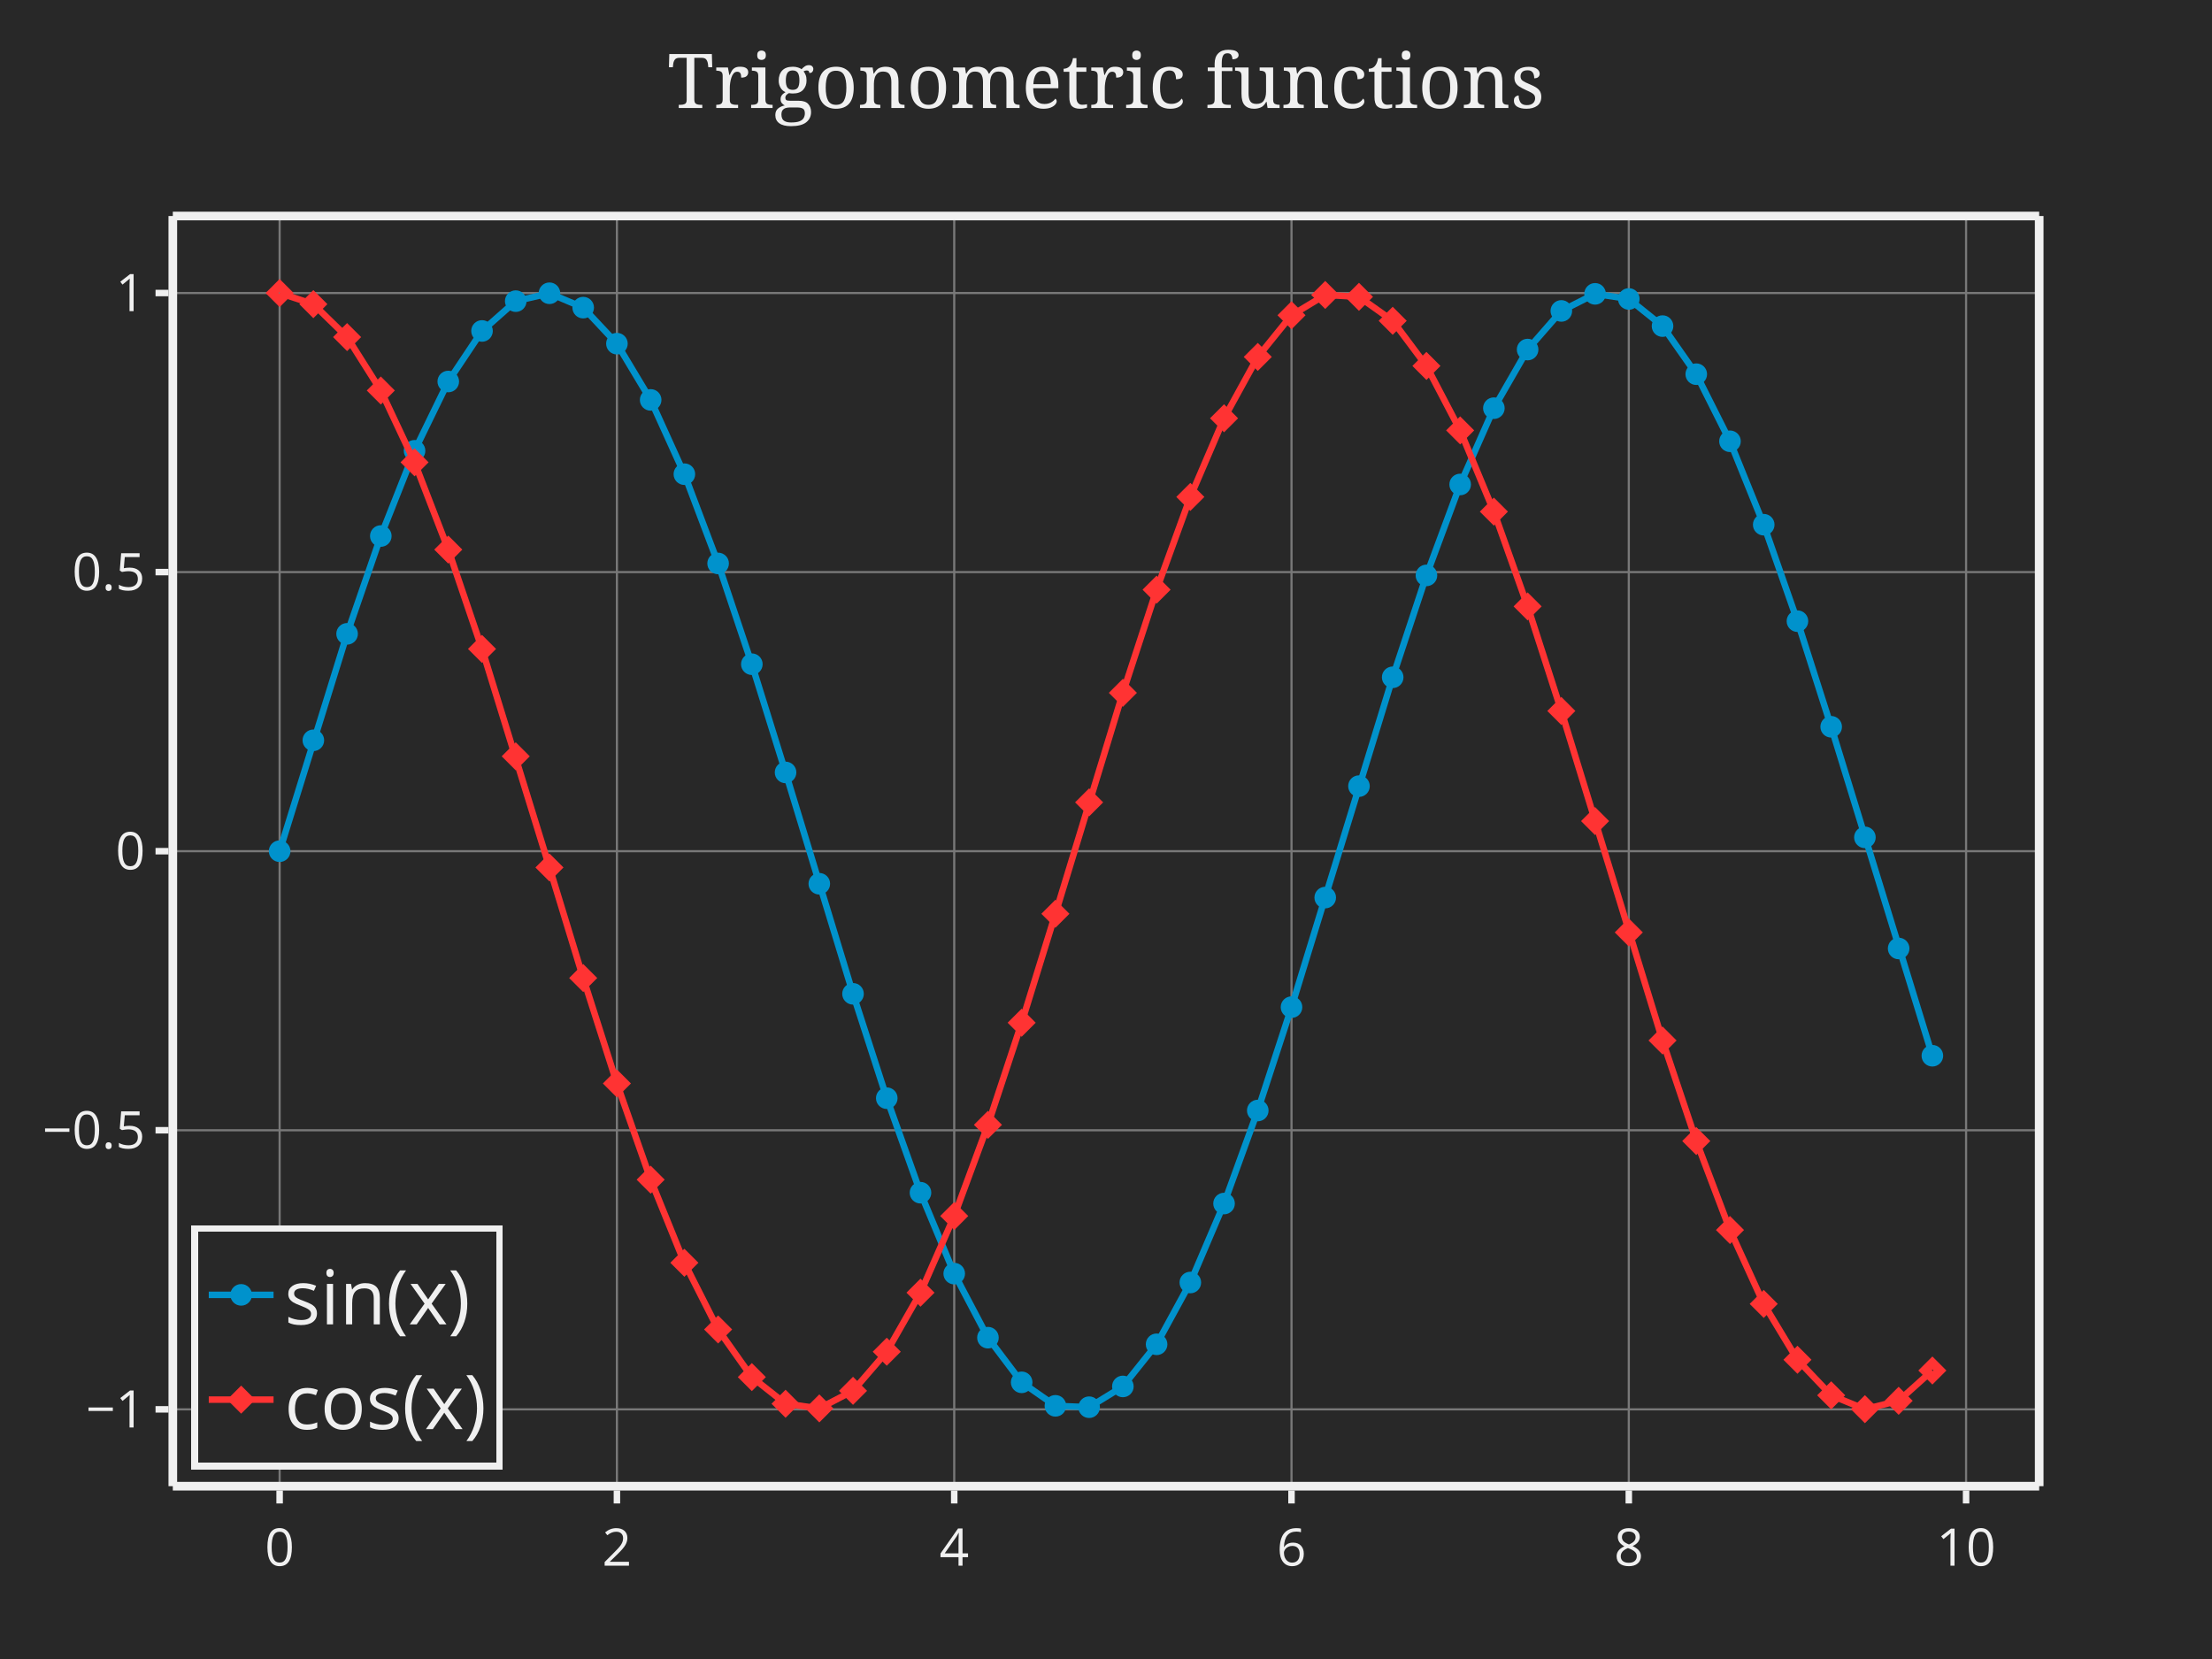
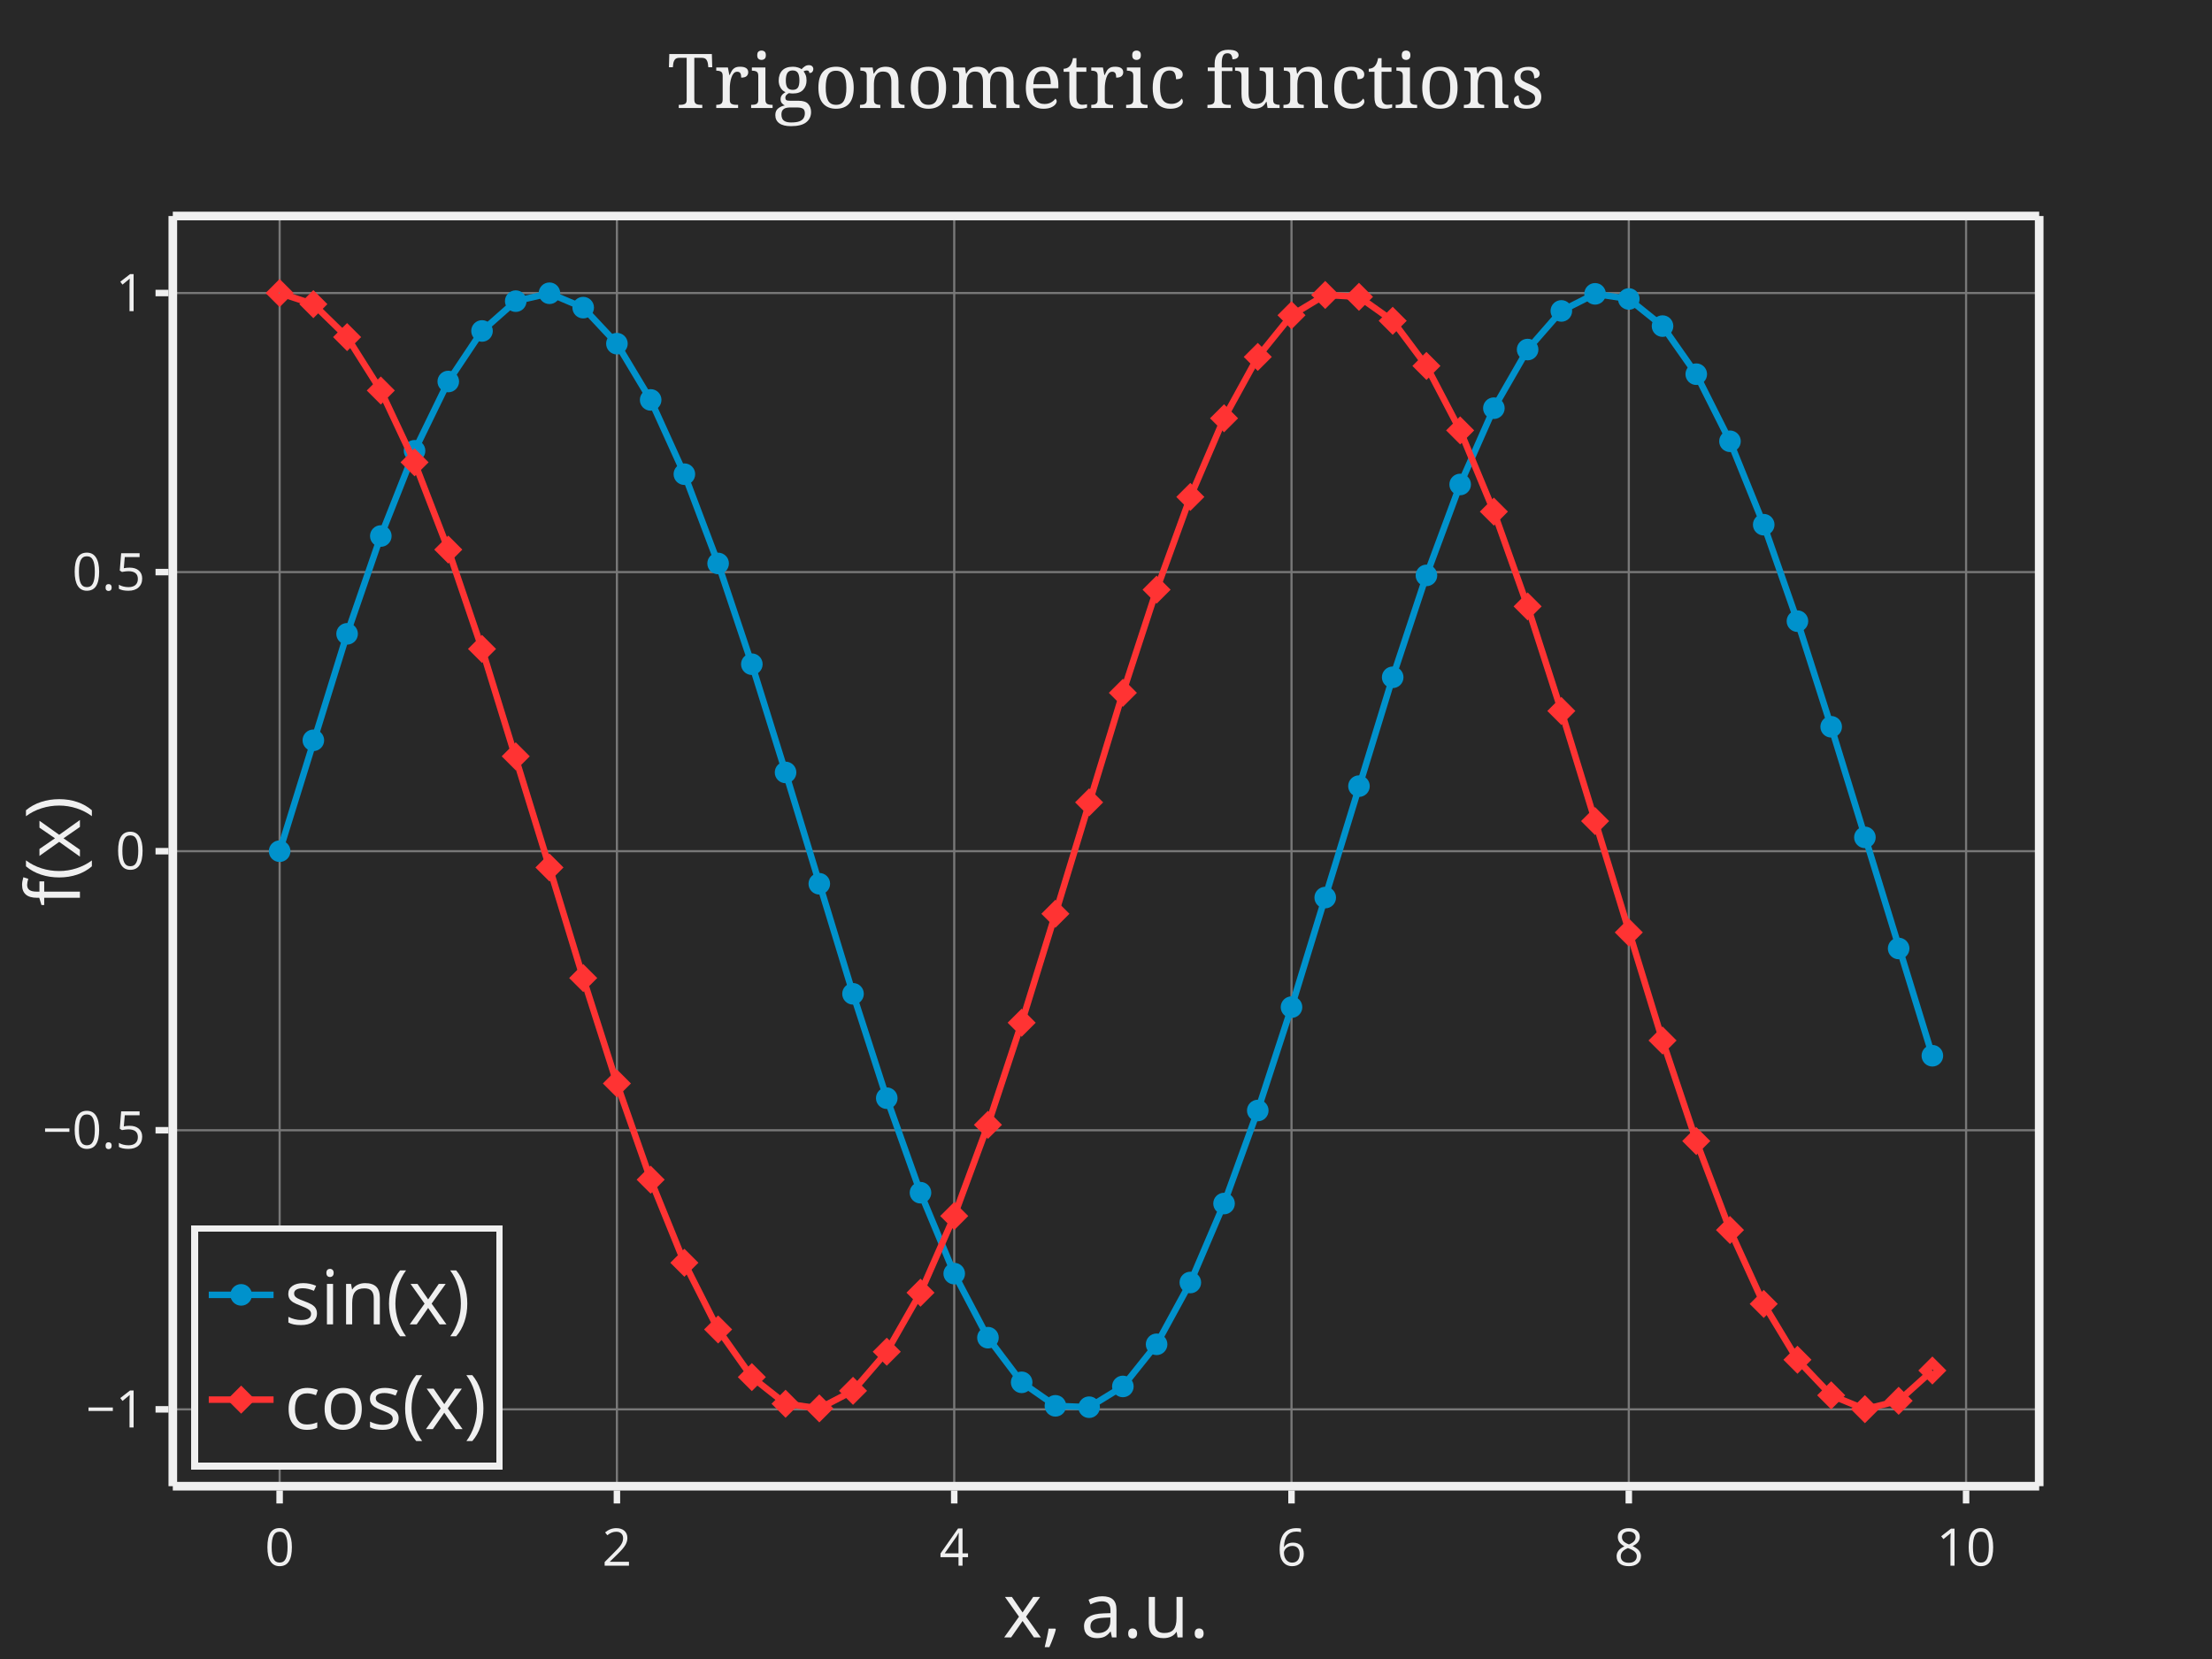
<svg xmlns="http://www.w3.org/2000/svg" class="main-svg" width="1024" height="768" style="" viewBox="0 0 1024 768">
  <rect x="0" y="0" width="1024" height="768" style="fill: rgb(40, 40, 40); fill-opacity: 1;" />
-   <defs id="defs-b14290">
+   <defs id="defs-ac61f1">
    <g class="clips">
-       <clipPath id="clipb14290xyplot" class="plotclip">
+       <clipPath id="clipac61f1xyplot" class="plotclip">
        <rect width="864" height="588" />
      </clipPath>
-       <clipPath class="axesclip" id="clipb14290x">
+       <clipPath class="axesclip" id="clipac61f1x">
        <rect x="80" y="0" width="864" height="768" />
      </clipPath>
-       <clipPath class="axesclip" id="clipb14290y">
+       <clipPath class="axesclip" id="clipac61f1y">
        <rect x="0" y="100" width="1024" height="588" />
      </clipPath>
-       <clipPath class="axesclip" id="clipb14290xy">
+       <clipPath class="axesclip" id="clipac61f1xy">
        <rect x="80" y="100" width="864" height="588" />
      </clipPath>
    </g>
    <g class="gradients" />
  </defs>
  <g class="bglayer">
    <rect class="bg" x="80" y="100" width="864" height="588" style="fill: rgb(0, 0, 0); fill-opacity: 0; stroke-width: 0;" />
  </g>
  <g class="layer-below">
    <g class="imagelayer" />
    <g class="shapelayer" />
  </g>
  <g class="cartesianlayer">
    <g class="subplot xy">
      <g class="layer-subplot">
        <g class="shapelayer" />
        <g class="imagelayer" />
      </g>
      <g class="gridlayer">
        <g class="x">
          <path class="xgrid crisp" transform="translate(129.45,0)" d="M0,100v588" style="stroke: rgb(120, 120, 120); stroke-opacity: 1; stroke-width: 1px;" />
          <path class="xgrid crisp" transform="translate(285.59,0)" d="M0,100v588" style="stroke: rgb(120, 120, 120); stroke-opacity: 1; stroke-width: 1px;" />
          <path class="xgrid crisp" transform="translate(441.74,0)" d="M0,100v588" style="stroke: rgb(120, 120, 120); stroke-opacity: 1; stroke-width: 1px;" />
          <path class="xgrid crisp" transform="translate(597.88,0)" d="M0,100v588" style="stroke: rgb(120, 120, 120); stroke-opacity: 1; stroke-width: 1px;" />
          <path class="xgrid crisp" transform="translate(754.02,0)" d="M0,100v588" style="stroke: rgb(120, 120, 120); stroke-opacity: 1; stroke-width: 1px;" />
          <path class="xgrid crisp" transform="translate(910.16,0)" d="M0,100v588" style="stroke: rgb(120, 120, 120); stroke-opacity: 1; stroke-width: 1px;" />
        </g>
        <g class="y">
          <path class="ygrid crisp" transform="translate(0,652.43)" d="M80,0h864" style="stroke: rgb(120, 120, 120); stroke-opacity: 1; stroke-width: 1px;" />
          <path class="ygrid crisp" transform="translate(0,523.23)" d="M80,0h864" style="stroke: rgb(120, 120, 120); stroke-opacity: 1; stroke-width: 1px;" />
          <path class="ygrid crisp" transform="translate(0,394.04)" d="M80,0h864" style="stroke: rgb(120, 120, 120); stroke-opacity: 1; stroke-width: 1px;" />
          <path class="ygrid crisp" transform="translate(0,264.84)" d="M80,0h864" style="stroke: rgb(120, 120, 120); stroke-opacity: 1; stroke-width: 1px;" />
          <path class="ygrid crisp" transform="translate(0,135.65)" d="M80,0h864" style="stroke: rgb(120, 120, 120); stroke-opacity: 1; stroke-width: 1px;" />
        </g>
      </g>
      <g class="zerolinelayer" />
      <path class="xlines-below" />
      <path class="ylines-below" />
      <g class="overlines-below" />
      <g class="xaxislayer-below" />
      <g class="yaxislayer-below" />
      <g class="overaxes-below" />
-       <g class="plot" transform="translate(80,100)" clip-path="url('#clipb14290xyplot')">
+       <g class="plot" transform="translate(80,100)" clip-path="url('#clipac61f1xyplot')">
        <g class="scatterlayer mlayer">
-           <g class="trace scatter tracecb61e9" style="stroke-miterlimit: 2; opacity: 1;">
+           <g class="trace scatter trace3f99d1" style="stroke-miterlimit: 2; opacity: 1;">
            <g class="fills" />
            <g class="errorbars" />
            <g class="lines">
              <path class="js-line" d="M49.45,294.04L80.68,193.42L96.29,148.14L111.91,108.68L127.52,76.61L143.14,53.21L158.75,39.41L174.36,35.76L189.98,42.41L205.59,59.09L221.21,85.13L236.82,119.51L252.44,160.84L268.05,207.48L283.66,257.58L314.89,360.07L330.51,408.38L346.12,452.14L361.74,489.59L377.35,519.25L392.96,539.92L408.58,550.8L424.19,551.44L439.81,541.82L455.42,522.32L471.04,493.71L486.65,457.15L502.26,414.09L517.88,366.24L564.72,213.54L580.34,166.37L595.95,124.28L611.56,88.96L627.18,61.82L642.79,43.94L658.41,36.03L674.02,38.4L689.64,50.96L705.25,73.22L720.86,104.28L736.48,142.9L752.09,187.55L767.71,236.45L814.55,388.73" style="vector-effect: non-scaling-stroke; fill: none; stroke: rgb(0, 146, 204); stroke-opacity: 1; stroke-width: 3px; opacity: 1;" />
            </g>
            <g class="points">
              <path class="point" transform="translate(49.45,294.04)" d="M5,0A5,5 0 1,1 0,-5A5,5 0 0,1 5,0Z" style="opacity: 1; stroke-width: 0px; fill: rgb(0, 146, 204); fill-opacity: 1;" />
              <path class="point" transform="translate(65.06,242.71)" d="M5,0A5,5 0 1,1 0,-5A5,5 0 0,1 5,0Z" style="opacity: 1; stroke-width: 0px; fill: rgb(0, 146, 204); fill-opacity: 1;" />
              <path class="point" transform="translate(80.68,193.42)" d="M5,0A5,5 0 1,1 0,-5A5,5 0 0,1 5,0Z" style="opacity: 1; stroke-width: 0px; fill: rgb(0, 146, 204); fill-opacity: 1;" />
              <path class="point" transform="translate(96.29,148.14)" d="M5,0A5,5 0 1,1 0,-5A5,5 0 0,1 5,0Z" style="opacity: 1; stroke-width: 0px; fill: rgb(0, 146, 204); fill-opacity: 1;" />
              <path class="point" transform="translate(111.91,108.68)" d="M5,0A5,5 0 1,1 0,-5A5,5 0 0,1 5,0Z" style="opacity: 1; stroke-width: 0px; fill: rgb(0, 146, 204); fill-opacity: 1;" />
              <path class="point" transform="translate(127.52,76.61)" d="M5,0A5,5 0 1,1 0,-5A5,5 0 0,1 5,0Z" style="opacity: 1; stroke-width: 0px; fill: rgb(0, 146, 204); fill-opacity: 1;" />
              <path class="point" transform="translate(143.14,53.21)" d="M5,0A5,5 0 1,1 0,-5A5,5 0 0,1 5,0Z" style="opacity: 1; stroke-width: 0px; fill: rgb(0, 146, 204); fill-opacity: 1;" />
              <path class="point" transform="translate(158.75,39.41)" d="M5,0A5,5 0 1,1 0,-5A5,5 0 0,1 5,0Z" style="opacity: 1; stroke-width: 0px; fill: rgb(0, 146, 204); fill-opacity: 1;" />
              <path class="point" transform="translate(174.36,35.76)" d="M5,0A5,5 0 1,1 0,-5A5,5 0 0,1 5,0Z" style="opacity: 1; stroke-width: 0px; fill: rgb(0, 146, 204); fill-opacity: 1;" />
              <path class="point" transform="translate(189.98,42.41)" d="M5,0A5,5 0 1,1 0,-5A5,5 0 0,1 5,0Z" style="opacity: 1; stroke-width: 0px; fill: rgb(0, 146, 204); fill-opacity: 1;" />
              <path class="point" transform="translate(205.59,59.09)" d="M5,0A5,5 0 1,1 0,-5A5,5 0 0,1 5,0Z" style="opacity: 1; stroke-width: 0px; fill: rgb(0, 146, 204); fill-opacity: 1;" />
              <path class="point" transform="translate(221.21,85.13)" d="M5,0A5,5 0 1,1 0,-5A5,5 0 0,1 5,0Z" style="opacity: 1; stroke-width: 0px; fill: rgb(0, 146, 204); fill-opacity: 1;" />
              <path class="point" transform="translate(236.82,119.51)" d="M5,0A5,5 0 1,1 0,-5A5,5 0 0,1 5,0Z" style="opacity: 1; stroke-width: 0px; fill: rgb(0, 146, 204); fill-opacity: 1;" />
              <path class="point" transform="translate(252.44,160.84)" d="M5,0A5,5 0 1,1 0,-5A5,5 0 0,1 5,0Z" style="opacity: 1; stroke-width: 0px; fill: rgb(0, 146, 204); fill-opacity: 1;" />
              <path class="point" transform="translate(268.05,207.48)" d="M5,0A5,5 0 1,1 0,-5A5,5 0 0,1 5,0Z" style="opacity: 1; stroke-width: 0px; fill: rgb(0, 146, 204); fill-opacity: 1;" />
              <path class="point" transform="translate(283.66,257.58)" d="M5,0A5,5 0 1,1 0,-5A5,5 0 0,1 5,0Z" style="opacity: 1; stroke-width: 0px; fill: rgb(0, 146, 204); fill-opacity: 1;" />
              <path class="point" transform="translate(299.28,309.12)" d="M5,0A5,5 0 1,1 0,-5A5,5 0 0,1 5,0Z" style="opacity: 1; stroke-width: 0px; fill: rgb(0, 146, 204); fill-opacity: 1;" />
              <path class="point" transform="translate(314.89,360.07)" d="M5,0A5,5 0 1,1 0,-5A5,5 0 0,1 5,0Z" style="opacity: 1; stroke-width: 0px; fill: rgb(0, 146, 204); fill-opacity: 1;" />
              <path class="point" transform="translate(330.51,408.38)" d="M5,0A5,5 0 1,1 0,-5A5,5 0 0,1 5,0Z" style="opacity: 1; stroke-width: 0px; fill: rgb(0, 146, 204); fill-opacity: 1;" />
              <path class="point" transform="translate(346.12,452.14)" d="M5,0A5,5 0 1,1 0,-5A5,5 0 0,1 5,0Z" style="opacity: 1; stroke-width: 0px; fill: rgb(0, 146, 204); fill-opacity: 1;" />
              <path class="point" transform="translate(361.74,489.59)" d="M5,0A5,5 0 1,1 0,-5A5,5 0 0,1 5,0Z" style="opacity: 1; stroke-width: 0px; fill: rgb(0, 146, 204); fill-opacity: 1;" />
              <path class="point" transform="translate(377.35,519.25)" d="M5,0A5,5 0 1,1 0,-5A5,5 0 0,1 5,0Z" style="opacity: 1; stroke-width: 0px; fill: rgb(0, 146, 204); fill-opacity: 1;" />
              <path class="point" transform="translate(392.96,539.92)" d="M5,0A5,5 0 1,1 0,-5A5,5 0 0,1 5,0Z" style="opacity: 1; stroke-width: 0px; fill: rgb(0, 146, 204); fill-opacity: 1;" />
              <path class="point" transform="translate(408.58,550.8)" d="M5,0A5,5 0 1,1 0,-5A5,5 0 0,1 5,0Z" style="opacity: 1; stroke-width: 0px; fill: rgb(0, 146, 204); fill-opacity: 1;" />
              <path class="point" transform="translate(424.19,551.44)" d="M5,0A5,5 0 1,1 0,-5A5,5 0 0,1 5,0Z" style="opacity: 1; stroke-width: 0px; fill: rgb(0, 146, 204); fill-opacity: 1;" />
              <path class="point" transform="translate(439.81,541.82)" d="M5,0A5,5 0 1,1 0,-5A5,5 0 0,1 5,0Z" style="opacity: 1; stroke-width: 0px; fill: rgb(0, 146, 204); fill-opacity: 1;" />
              <path class="point" transform="translate(455.42,522.32)" d="M5,0A5,5 0 1,1 0,-5A5,5 0 0,1 5,0Z" style="opacity: 1; stroke-width: 0px; fill: rgb(0, 146, 204); fill-opacity: 1;" />
              <path class="point" transform="translate(471.04,493.71)" d="M5,0A5,5 0 1,1 0,-5A5,5 0 0,1 5,0Z" style="opacity: 1; stroke-width: 0px; fill: rgb(0, 146, 204); fill-opacity: 1;" />
              <path class="point" transform="translate(486.65,457.15)" d="M5,0A5,5 0 1,1 0,-5A5,5 0 0,1 5,0Z" style="opacity: 1; stroke-width: 0px; fill: rgb(0, 146, 204); fill-opacity: 1;" />
              <path class="point" transform="translate(502.26,414.09)" d="M5,0A5,5 0 1,1 0,-5A5,5 0 0,1 5,0Z" style="opacity: 1; stroke-width: 0px; fill: rgb(0, 146, 204); fill-opacity: 1;" />
              <path class="point" transform="translate(517.88,366.24)" d="M5,0A5,5 0 1,1 0,-5A5,5 0 0,1 5,0Z" style="opacity: 1; stroke-width: 0px; fill: rgb(0, 146, 204); fill-opacity: 1;" />
              <path class="point" transform="translate(533.49,315.51)" d="M5,0A5,5 0 1,1 0,-5A5,5 0 0,1 5,0Z" style="opacity: 1; stroke-width: 0px; fill: rgb(0, 146, 204); fill-opacity: 1;" />
              <path class="point" transform="translate(549.11,263.92)" d="M5,0A5,5 0 1,1 0,-5A5,5 0 0,1 5,0Z" style="opacity: 1; stroke-width: 0px; fill: rgb(0, 146, 204); fill-opacity: 1;" />
              <path class="point" transform="translate(564.72,213.54)" d="M5,0A5,5 0 1,1 0,-5A5,5 0 0,1 5,0Z" style="opacity: 1; stroke-width: 0px; fill: rgb(0, 146, 204); fill-opacity: 1;" />
              <path class="point" transform="translate(580.34,166.37)" d="M5,0A5,5 0 1,1 0,-5A5,5 0 0,1 5,0Z" style="opacity: 1; stroke-width: 0px; fill: rgb(0, 146, 204); fill-opacity: 1;" />
              <path class="point" transform="translate(595.95,124.28)" d="M5,0A5,5 0 1,1 0,-5A5,5 0 0,1 5,0Z" style="opacity: 1; stroke-width: 0px; fill: rgb(0, 146, 204); fill-opacity: 1;" />
              <path class="point" transform="translate(611.56,88.96)" d="M5,0A5,5 0 1,1 0,-5A5,5 0 0,1 5,0Z" style="opacity: 1; stroke-width: 0px; fill: rgb(0, 146, 204); fill-opacity: 1;" />
              <path class="point" transform="translate(627.18,61.82)" d="M5,0A5,5 0 1,1 0,-5A5,5 0 0,1 5,0Z" style="opacity: 1; stroke-width: 0px; fill: rgb(0, 146, 204); fill-opacity: 1;" />
              <path class="point" transform="translate(642.79,43.94)" d="M5,0A5,5 0 1,1 0,-5A5,5 0 0,1 5,0Z" style="opacity: 1; stroke-width: 0px; fill: rgb(0, 146, 204); fill-opacity: 1;" />
              <path class="point" transform="translate(658.41,36.03)" d="M5,0A5,5 0 1,1 0,-5A5,5 0 0,1 5,0Z" style="opacity: 1; stroke-width: 0px; fill: rgb(0, 146, 204); fill-opacity: 1;" />
              <path class="point" transform="translate(674.02,38.4)" d="M5,0A5,5 0 1,1 0,-5A5,5 0 0,1 5,0Z" style="opacity: 1; stroke-width: 0px; fill: rgb(0, 146, 204); fill-opacity: 1;" />
              <path class="point" transform="translate(689.64,50.96)" d="M5,0A5,5 0 1,1 0,-5A5,5 0 0,1 5,0Z" style="opacity: 1; stroke-width: 0px; fill: rgb(0, 146, 204); fill-opacity: 1;" />
              <path class="point" transform="translate(705.25,73.22)" d="M5,0A5,5 0 1,1 0,-5A5,5 0 0,1 5,0Z" style="opacity: 1; stroke-width: 0px; fill: rgb(0, 146, 204); fill-opacity: 1;" />
              <path class="point" transform="translate(720.86,104.28)" d="M5,0A5,5 0 1,1 0,-5A5,5 0 0,1 5,0Z" style="opacity: 1; stroke-width: 0px; fill: rgb(0, 146, 204); fill-opacity: 1;" />
              <path class="point" transform="translate(736.48,142.9)" d="M5,0A5,5 0 1,1 0,-5A5,5 0 0,1 5,0Z" style="opacity: 1; stroke-width: 0px; fill: rgb(0, 146, 204); fill-opacity: 1;" />
              <path class="point" transform="translate(752.09,187.55)" d="M5,0A5,5 0 1,1 0,-5A5,5 0 0,1 5,0Z" style="opacity: 1; stroke-width: 0px; fill: rgb(0, 146, 204); fill-opacity: 1;" />
              <path class="point" transform="translate(767.71,236.45)" d="M5,0A5,5 0 1,1 0,-5A5,5 0 0,1 5,0Z" style="opacity: 1; stroke-width: 0px; fill: rgb(0, 146, 204); fill-opacity: 1;" />
              <path class="point" transform="translate(783.32,287.64)" d="M5,0A5,5 0 1,1 0,-5A5,5 0 0,1 5,0Z" style="opacity: 1; stroke-width: 0px; fill: rgb(0, 146, 204); fill-opacity: 1;" />
              <path class="point" transform="translate(798.94,339.08)" d="M5,0A5,5 0 1,1 0,-5A5,5 0 0,1 5,0Z" style="opacity: 1; stroke-width: 0px; fill: rgb(0, 146, 204); fill-opacity: 1;" />
              <path class="point" transform="translate(814.55,388.73)" d="M5,0A5,5 0 1,1 0,-5A5,5 0 0,1 5,0Z" style="opacity: 1; stroke-width: 0px; fill: rgb(0, 146, 204); fill-opacity: 1;" />
            </g>
            <g class="text" />
          </g>
-           <g class="trace scatter trace5e0ec3" style="stroke-miterlimit: 2; opacity: 1;">
+           <g class="trace scatter trace4e0918" style="stroke-miterlimit: 2; opacity: 1;">
            <g class="fills" />
            <g class="errorbars" />
            <g class="lines">
              <path class="js-line" d="M49.45,35.65L65.06,40.8L80.68,56.05L96.29,80.78L111.91,114.02L127.52,154.43L143.14,200.41L174.36,301.58L189.98,352.75L205.59,401.57L221.21,446.1L236.82,484.57L252.44,515.45L268.05,537.5L283.66,549.84L299.28,551.99L314.89,543.85L330.51,525.75L346.12,498.42L361.74,462.93L377.35,420.72L392.96,373.45L408.58,323.02L439.81,220.74L455.42,172.98L471.04,130.04L486.65,93.64L502.26,65.23L517.88,45.94L533.49,36.54L549.11,37.41L564.72,48.51L580.34,69.4L595.95,99.24L611.56,136.85L627.18,180.72L642.79,229.12L689.64,381.67L705.25,428.22L720.86,469.41L736.48,503.62L752.09,529.47L767.71,545.93L783.32,552.35L798.94,548.47L814.55,534.45" style="vector-effect: non-scaling-stroke; fill: none; stroke: rgb(255, 51, 51); stroke-opacity: 1; stroke-width: 3px; opacity: 1;" />
            </g>
            <g class="points">
              <path class="point" transform="translate(49.45,35.65)" d="M6.5,0L0,6.5L-6.5,0L0,-6.5ZM0,0.5L0.5,0L0,-0.5L-0.5,0Z" style="opacity: 1; stroke-width: 0px; fill: rgb(255, 51, 51); fill-opacity: 1;" />
              <path class="point" transform="translate(65.06,40.8)" d="M6.5,0L0,6.5L-6.5,0L0,-6.5ZM0,0.5L0.5,0L0,-0.5L-0.5,0Z" style="opacity: 1; stroke-width: 0px; fill: rgb(255, 51, 51); fill-opacity: 1;" />
              <path class="point" transform="translate(80.68,56.05)" d="M6.5,0L0,6.5L-6.5,0L0,-6.5ZM0,0.5L0.5,0L0,-0.5L-0.5,0Z" style="opacity: 1; stroke-width: 0px; fill: rgb(255, 51, 51); fill-opacity: 1;" />
              <path class="point" transform="translate(96.29,80.78)" d="M6.5,0L0,6.5L-6.5,0L0,-6.5ZM0,0.5L0.5,0L0,-0.5L-0.5,0Z" style="opacity: 1; stroke-width: 0px; fill: rgb(255, 51, 51); fill-opacity: 1;" />
              <path class="point" transform="translate(111.91,114.02)" d="M6.5,0L0,6.5L-6.5,0L0,-6.5ZM0,0.5L0.5,0L0,-0.5L-0.5,0Z" style="opacity: 1; stroke-width: 0px; fill: rgb(255, 51, 51); fill-opacity: 1;" />
              <path class="point" transform="translate(127.52,154.43)" d="M6.5,0L0,6.5L-6.5,0L0,-6.5ZM0,0.5L0.5,0L0,-0.5L-0.5,0Z" style="opacity: 1; stroke-width: 0px; fill: rgb(255, 51, 51); fill-opacity: 1;" />
              <path class="point" transform="translate(143.14,200.41)" d="M6.5,0L0,6.5L-6.5,0L0,-6.5ZM0,0.5L0.5,0L0,-0.5L-0.5,0Z" style="opacity: 1; stroke-width: 0px; fill: rgb(255, 51, 51); fill-opacity: 1;" />
              <path class="point" transform="translate(158.75,250.12)" d="M6.5,0L0,6.5L-6.5,0L0,-6.5ZM0,0.5L0.5,0L0,-0.5L-0.5,0Z" style="opacity: 1; stroke-width: 0px; fill: rgb(255, 51, 51); fill-opacity: 1;" />
              <path class="point" transform="translate(174.36,301.58)" d="M6.5,0L0,6.5L-6.5,0L0,-6.5ZM0,0.5L0.5,0L0,-0.5L-0.5,0Z" style="opacity: 1; stroke-width: 0px; fill: rgb(255, 51, 51); fill-opacity: 1;" />
              <path class="point" transform="translate(189.98,352.75)" d="M6.5,0L0,6.5L-6.5,0L0,-6.5ZM0,0.5L0.5,0L0,-0.5L-0.5,0Z" style="opacity: 1; stroke-width: 0px; fill: rgb(255, 51, 51); fill-opacity: 1;" />
              <path class="point" transform="translate(205.59,401.57)" d="M6.5,0L0,6.5L-6.5,0L0,-6.5ZM0,0.5L0.5,0L0,-0.5L-0.5,0Z" style="opacity: 1; stroke-width: 0px; fill: rgb(255, 51, 51); fill-opacity: 1;" />
              <path class="point" transform="translate(221.21,446.1)" d="M6.5,0L0,6.5L-6.5,0L0,-6.5ZM0,0.5L0.5,0L0,-0.5L-0.5,0Z" style="opacity: 1; stroke-width: 0px; fill: rgb(255, 51, 51); fill-opacity: 1;" />
              <path class="point" transform="translate(236.82,484.57)" d="M6.5,0L0,6.5L-6.5,0L0,-6.5ZM0,0.5L0.5,0L0,-0.5L-0.5,0Z" style="opacity: 1; stroke-width: 0px; fill: rgb(255, 51, 51); fill-opacity: 1;" />
              <path class="point" transform="translate(252.44,515.45)" d="M6.5,0L0,6.5L-6.5,0L0,-6.5ZM0,0.5L0.5,0L0,-0.5L-0.5,0Z" style="opacity: 1; stroke-width: 0px; fill: rgb(255, 51, 51); fill-opacity: 1;" />
              <path class="point" transform="translate(268.05,537.5)" d="M6.5,0L0,6.5L-6.5,0L0,-6.5ZM0,0.5L0.5,0L0,-0.5L-0.5,0Z" style="opacity: 1; stroke-width: 0px; fill: rgb(255, 51, 51); fill-opacity: 1;" />
              <path class="point" transform="translate(283.66,549.84)" d="M6.5,0L0,6.5L-6.5,0L0,-6.5ZM0,0.5L0.5,0L0,-0.5L-0.5,0Z" style="opacity: 1; stroke-width: 0px; fill: rgb(255, 51, 51); fill-opacity: 1;" />
              <path class="point" transform="translate(299.28,551.99)" d="M6.5,0L0,6.5L-6.5,0L0,-6.5ZM0,0.5L0.5,0L0,-0.5L-0.5,0Z" style="opacity: 1; stroke-width: 0px; fill: rgb(255, 51, 51); fill-opacity: 1;" />
              <path class="point" transform="translate(314.89,543.85)" d="M6.5,0L0,6.5L-6.5,0L0,-6.5ZM0,0.5L0.5,0L0,-0.5L-0.5,0Z" style="opacity: 1; stroke-width: 0px; fill: rgb(255, 51, 51); fill-opacity: 1;" />
              <path class="point" transform="translate(330.51,525.75)" d="M6.5,0L0,6.5L-6.5,0L0,-6.5ZM0,0.5L0.5,0L0,-0.5L-0.5,0Z" style="opacity: 1; stroke-width: 0px; fill: rgb(255, 51, 51); fill-opacity: 1;" />
              <path class="point" transform="translate(346.12,498.42)" d="M6.5,0L0,6.5L-6.5,0L0,-6.5ZM0,0.5L0.5,0L0,-0.5L-0.5,0Z" style="opacity: 1; stroke-width: 0px; fill: rgb(255, 51, 51); fill-opacity: 1;" />
              <path class="point" transform="translate(361.74,462.93)" d="M6.5,0L0,6.5L-6.5,0L0,-6.5ZM0,0.5L0.5,0L0,-0.5L-0.5,0Z" style="opacity: 1; stroke-width: 0px; fill: rgb(255, 51, 51); fill-opacity: 1;" />
              <path class="point" transform="translate(377.35,420.72)" d="M6.5,0L0,6.5L-6.5,0L0,-6.5ZM0,0.5L0.5,0L0,-0.5L-0.5,0Z" style="opacity: 1; stroke-width: 0px; fill: rgb(255, 51, 51); fill-opacity: 1;" />
              <path class="point" transform="translate(392.96,373.45)" d="M6.5,0L0,6.5L-6.5,0L0,-6.5ZM0,0.5L0.5,0L0,-0.5L-0.5,0Z" style="opacity: 1; stroke-width: 0px; fill: rgb(255, 51, 51); fill-opacity: 1;" />
              <path class="point" transform="translate(408.58,323.02)" d="M6.5,0L0,6.5L-6.5,0L0,-6.5ZM0,0.5L0.5,0L0,-0.5L-0.5,0Z" style="opacity: 1; stroke-width: 0px; fill: rgb(255, 51, 51); fill-opacity: 1;" />
              <path class="point" transform="translate(424.19,271.43)" d="M6.5,0L0,6.5L-6.5,0L0,-6.5ZM0,0.5L0.5,0L0,-0.5L-0.5,0Z" style="opacity: 1; stroke-width: 0px; fill: rgb(255, 51, 51); fill-opacity: 1;" />
              <path class="point" transform="translate(439.81,220.74)" d="M6.5,0L0,6.5L-6.5,0L0,-6.5ZM0,0.5L0.5,0L0,-0.5L-0.5,0Z" style="opacity: 1; stroke-width: 0px; fill: rgb(255, 51, 51); fill-opacity: 1;" />
              <path class="point" transform="translate(455.42,172.98)" d="M6.5,0L0,6.5L-6.5,0L0,-6.5ZM0,0.5L0.5,0L0,-0.5L-0.5,0Z" style="opacity: 1; stroke-width: 0px; fill: rgb(255, 51, 51); fill-opacity: 1;" />
              <path class="point" transform="translate(471.04,130.04)" d="M6.5,0L0,6.5L-6.5,0L0,-6.5ZM0,0.5L0.5,0L0,-0.5L-0.5,0Z" style="opacity: 1; stroke-width: 0px; fill: rgb(255, 51, 51); fill-opacity: 1;" />
              <path class="point" transform="translate(486.65,93.64)" d="M6.5,0L0,6.5L-6.5,0L0,-6.5ZM0,0.5L0.5,0L0,-0.5L-0.5,0Z" style="opacity: 1; stroke-width: 0px; fill: rgb(255, 51, 51); fill-opacity: 1;" />
              <path class="point" transform="translate(502.26,65.23)" d="M6.5,0L0,6.5L-6.5,0L0,-6.5ZM0,0.5L0.5,0L0,-0.5L-0.5,0Z" style="opacity: 1; stroke-width: 0px; fill: rgb(255, 51, 51); fill-opacity: 1;" />
              <path class="point" transform="translate(517.88,45.94)" d="M6.5,0L0,6.5L-6.5,0L0,-6.5ZM0,0.5L0.5,0L0,-0.5L-0.5,0Z" style="opacity: 1; stroke-width: 0px; fill: rgb(255, 51, 51); fill-opacity: 1;" />
              <path class="point" transform="translate(533.49,36.54)" d="M6.5,0L0,6.5L-6.5,0L0,-6.5ZM0,0.5L0.5,0L0,-0.5L-0.5,0Z" style="opacity: 1; stroke-width: 0px; fill: rgb(255, 51, 51); fill-opacity: 1;" />
              <path class="point" transform="translate(549.11,37.41)" d="M6.5,0L0,6.5L-6.5,0L0,-6.5ZM0,0.5L0.5,0L0,-0.5L-0.5,0Z" style="opacity: 1; stroke-width: 0px; fill: rgb(255, 51, 51); fill-opacity: 1;" />
              <path class="point" transform="translate(564.72,48.51)" d="M6.5,0L0,6.5L-6.5,0L0,-6.5ZM0,0.5L0.5,0L0,-0.5L-0.5,0Z" style="opacity: 1; stroke-width: 0px; fill: rgb(255, 51, 51); fill-opacity: 1;" />
              <path class="point" transform="translate(580.34,69.4)" d="M6.5,0L0,6.5L-6.5,0L0,-6.5ZM0,0.5L0.5,0L0,-0.5L-0.5,0Z" style="opacity: 1; stroke-width: 0px; fill: rgb(255, 51, 51); fill-opacity: 1;" />
              <path class="point" transform="translate(595.95,99.24)" d="M6.5,0L0,6.5L-6.5,0L0,-6.5ZM0,0.5L0.5,0L0,-0.5L-0.5,0Z" style="opacity: 1; stroke-width: 0px; fill: rgb(255, 51, 51); fill-opacity: 1;" />
              <path class="point" transform="translate(611.56,136.85)" d="M6.5,0L0,6.5L-6.5,0L0,-6.5ZM0,0.5L0.5,0L0,-0.5L-0.5,0Z" style="opacity: 1; stroke-width: 0px; fill: rgb(255, 51, 51); fill-opacity: 1;" />
              <path class="point" transform="translate(627.18,180.72)" d="M6.5,0L0,6.5L-6.5,0L0,-6.5ZM0,0.5L0.5,0L0,-0.5L-0.5,0Z" style="opacity: 1; stroke-width: 0px; fill: rgb(255, 51, 51); fill-opacity: 1;" />
              <path class="point" transform="translate(642.79,229.12)" d="M6.5,0L0,6.5L-6.5,0L0,-6.5ZM0,0.5L0.5,0L0,-0.5L-0.5,0Z" style="opacity: 1; stroke-width: 0px; fill: rgb(255, 51, 51); fill-opacity: 1;" />
              <path class="point" transform="translate(658.41,280.1)" d="M6.5,0L0,6.5L-6.5,0L0,-6.5ZM0,0.5L0.5,0L0,-0.5L-0.5,0Z" style="opacity: 1; stroke-width: 0px; fill: rgb(255, 51, 51); fill-opacity: 1;" />
              <path class="point" transform="translate(674.02,331.64)" d="M6.5,0L0,6.5L-6.5,0L0,-6.5ZM0,0.5L0.5,0L0,-0.5L-0.5,0Z" style="opacity: 1; stroke-width: 0px; fill: rgb(255, 51, 51); fill-opacity: 1;" />
              <path class="point" transform="translate(689.64,381.67)" d="M6.5,0L0,6.5L-6.5,0L0,-6.5ZM0,0.5L0.5,0L0,-0.5L-0.5,0Z" style="opacity: 1; stroke-width: 0px; fill: rgb(255, 51, 51); fill-opacity: 1;" />
              <path class="point" transform="translate(705.25,428.22)" d="M6.5,0L0,6.5L-6.5,0L0,-6.5ZM0,0.5L0.5,0L0,-0.5L-0.5,0Z" style="opacity: 1; stroke-width: 0px; fill: rgb(255, 51, 51); fill-opacity: 1;" />
              <path class="point" transform="translate(720.86,469.41)" d="M6.5,0L0,6.5L-6.5,0L0,-6.5ZM0,0.5L0.5,0L0,-0.5L-0.5,0Z" style="opacity: 1; stroke-width: 0px; fill: rgb(255, 51, 51); fill-opacity: 1;" />
              <path class="point" transform="translate(736.48,503.62)" d="M6.5,0L0,6.5L-6.5,0L0,-6.5ZM0,0.5L0.5,0L0,-0.5L-0.5,0Z" style="opacity: 1; stroke-width: 0px; fill: rgb(255, 51, 51); fill-opacity: 1;" />
              <path class="point" transform="translate(752.09,529.47)" d="M6.5,0L0,6.5L-6.5,0L0,-6.5ZM0,0.5L0.5,0L0,-0.5L-0.5,0Z" style="opacity: 1; stroke-width: 0px; fill: rgb(255, 51, 51); fill-opacity: 1;" />
              <path class="point" transform="translate(767.71,545.93)" d="M6.5,0L0,6.5L-6.5,0L0,-6.5ZM0,0.5L0.5,0L0,-0.5L-0.5,0Z" style="opacity: 1; stroke-width: 0px; fill: rgb(255, 51, 51); fill-opacity: 1;" />
              <path class="point" transform="translate(783.32,552.35)" d="M6.5,0L0,6.5L-6.5,0L0,-6.5ZM0,0.5L0.5,0L0,-0.5L-0.5,0Z" style="opacity: 1; stroke-width: 0px; fill: rgb(255, 51, 51); fill-opacity: 1;" />
              <path class="point" transform="translate(798.94,548.47)" d="M6.5,0L0,6.5L-6.5,0L0,-6.5ZM0,0.5L0.5,0L0,-0.5L-0.5,0Z" style="opacity: 1; stroke-width: 0px; fill: rgb(255, 51, 51); fill-opacity: 1;" />
              <path class="point" transform="translate(814.55,534.45)" d="M6.5,0L0,6.5L-6.5,0L0,-6.5ZM0,0.5L0.5,0L0,-0.5L-0.5,0Z" style="opacity: 1; stroke-width: 0px; fill: rgb(255, 51, 51); fill-opacity: 1;" />
            </g>
            <g class="text" />
          </g>
        </g>
      </g>
      <g class="overplot" />
      <path class="xlines-above crisp" d="M80,688h864" style="fill: none; stroke-width: 4px; stroke: rgb(240, 240, 240); stroke-opacity: 1;" />
      <path class="ylines-above crisp" d="M80,100v588" style="fill: none; stroke-width: 4px; stroke: rgb(240, 240, 240); stroke-opacity: 1;" />
      <g class="overlines-above" />
      <g class="xaxislayer-above">
        <path class="xtick ticks crisp" d="M0,690v6" transform="translate(129.45,0)" style="stroke: rgb(240, 240, 240); stroke-opacity: 1; stroke-width: 3px;" />
        <path class="xtick ticks crisp" d="M0,690v6" transform="translate(285.59,0)" style="stroke: rgb(240, 240, 240); stroke-opacity: 1; stroke-width: 3px;" />
        <path class="xtick ticks crisp" d="M0,690v6" transform="translate(441.74,0)" style="stroke: rgb(240, 240, 240); stroke-opacity: 1; stroke-width: 3px;" />
        <path class="xtick ticks crisp" d="M0,690v6" transform="translate(597.88,0)" style="stroke: rgb(240, 240, 240); stroke-opacity: 1; stroke-width: 3px;" />
        <path class="xtick ticks crisp" d="M0,690v6" transform="translate(754.02,0)" style="stroke: rgb(240, 240, 240); stroke-opacity: 1; stroke-width: 3px;" />
        <path class="xtick ticks crisp" d="M0,690v6" transform="translate(910.16,0)" style="stroke: rgb(240, 240, 240); stroke-opacity: 1; stroke-width: 3px;" />
        <g class="xtick">
          <text text-anchor="middle" x="0" y="724.8" transform="translate(129.45,0)" style="font-family: 'Open Sans', verdana, arial, sans-serif; font-size: 24px; fill: rgb(240, 240, 240); fill-opacity: 1; white-space: pre;">0</text>
        </g>
        <g class="xtick">
          <text text-anchor="middle" x="0" y="724.8" transform="translate(285.59,0)" style="font-family: 'Open Sans', verdana, arial, sans-serif; font-size: 24px; fill: rgb(240, 240, 240); fill-opacity: 1; white-space: pre;">2</text>
        </g>
        <g class="xtick">
          <text text-anchor="middle" x="0" y="724.8" transform="translate(441.74,0)" style="font-family: 'Open Sans', verdana, arial, sans-serif; font-size: 24px; fill: rgb(240, 240, 240); fill-opacity: 1; white-space: pre;">4</text>
        </g>
        <g class="xtick">
          <text text-anchor="middle" x="0" y="724.8" transform="translate(597.88,0)" style="font-family: 'Open Sans', verdana, arial, sans-serif; font-size: 24px; fill: rgb(240, 240, 240); fill-opacity: 1; white-space: pre;">6</text>
        </g>
        <g class="xtick">
          <text text-anchor="middle" x="0" y="724.8" transform="translate(754.02,0)" style="font-family: 'Open Sans', verdana, arial, sans-serif; font-size: 24px; fill: rgb(240, 240, 240); fill-opacity: 1; white-space: pre;">8</text>
        </g>
        <g class="xtick">
          <text text-anchor="middle" x="0" y="724.8" transform="translate(910.16,0)" style="font-family: 'Open Sans', verdana, arial, sans-serif; font-size: 24px; fill: rgb(240, 240, 240); fill-opacity: 1; white-space: pre;">10</text>
        </g>
      </g>
      <g class="yaxislayer-above">
        <path class="ytick ticks crisp" d="M78,0h-6" transform="translate(0,652.43)" style="stroke: rgb(240, 240, 240); stroke-opacity: 1; stroke-width: 3px;" />
        <path class="ytick ticks crisp" d="M78,0h-6" transform="translate(0,523.23)" style="stroke: rgb(240, 240, 240); stroke-opacity: 1; stroke-width: 3px;" />
        <path class="ytick ticks crisp" d="M78,0h-6" transform="translate(0,394.04)" style="stroke: rgb(240, 240, 240); stroke-opacity: 1; stroke-width: 3px;" />
        <path class="ytick ticks crisp" d="M78,0h-6" transform="translate(0,264.84)" style="stroke: rgb(240, 240, 240); stroke-opacity: 1; stroke-width: 3px;" />
        <path class="ytick ticks crisp" d="M78,0h-6" transform="translate(0,135.65)" style="stroke: rgb(240, 240, 240); stroke-opacity: 1; stroke-width: 3px;" />
        <g class="ytick">
          <text text-anchor="end" x="67.2" y="8.4" transform="translate(0,652.43)" style="font-family: 'Open Sans', verdana, arial, sans-serif; font-size: 24px; fill: rgb(240, 240, 240); fill-opacity: 1; white-space: pre;">−1</text>
        </g>
        <g class="ytick">
          <text text-anchor="end" x="67.2" y="8.4" transform="translate(0,523.23)" style="font-family: 'Open Sans', verdana, arial, sans-serif; font-size: 24px; fill: rgb(240, 240, 240); fill-opacity: 1; white-space: pre;">−0.5</text>
        </g>
        <g class="ytick">
          <text text-anchor="end" x="67.2" y="8.4" transform="translate(0,394.04)" style="font-family: 'Open Sans', verdana, arial, sans-serif; font-size: 24px; fill: rgb(240, 240, 240); fill-opacity: 1; white-space: pre;">0</text>
        </g>
        <g class="ytick">
          <text text-anchor="end" x="67.2" y="8.4" transform="translate(0,264.84)" style="font-family: 'Open Sans', verdana, arial, sans-serif; font-size: 24px; fill: rgb(240, 240, 240); fill-opacity: 1; white-space: pre;">0.5</text>
        </g>
        <g class="ytick">
          <text text-anchor="end" x="67.2" y="8.4" transform="translate(0,135.65)" style="font-family: 'Open Sans', verdana, arial, sans-serif; font-size: 24px; fill: rgb(240, 240, 240); fill-opacity: 1; white-space: pre;">1</text>
        </g>
      </g>
      <g class="overaxes-above" />
    </g>
  </g>
  <g class="polarlayer" />
  <g class="ternarylayer" />
  <g class="geolayer" />
  <g class="funnelarealayer" />
  <g class="pielayer" />
  <g class="treemaplayer" />
  <g class="sunburstlayer" />
  <g class="glimages" />
-   <defs id="topdefs-b14290">
+   <defs id="topdefs-ac61f1">
    <g class="clips" />
-     <clipPath id="legendb14290">
+     <clipPath id="legendac61f1">
      <rect width="138" height="107" x="3" y="3" />
    </clipPath>
  </defs>
  <g class="layer-above">
    <g class="imagelayer" />
    <g class="shapelayer">
      <path data-index="0" fill-rule="evenodd" d="M80,100L944,100" style="opacity: 1; stroke: rgb(240, 240, 240); stroke-opacity: 1; fill: rgb(0, 0, 0); fill-opacity: 0; stroke-width: 4px;" />
      <path data-index="1" fill-rule="evenodd" d="M944,688L944,100" style="opacity: 1; stroke: rgb(240, 240, 240); stroke-opacity: 1; fill: rgb(0, 0, 0); fill-opacity: 0; stroke-width: 4px;" />
    </g>
  </g>
  <g class="infolayer">
    <g class="legend" pointer-events="all" transform="translate(88.64,567.1796)">
      <rect class="bg" shape-rendering="crispEdges" style="stroke: rgb(240, 240, 240); stroke-opacity: 1; fill: rgb(40, 40, 40); fill-opacity: 1; stroke-width: 3px;" width="141" height="110" x="1.5" y="1.5" />
-       <g class="scrollbox" transform="" clip-path="url('#legendb14290')">
+       <g class="scrollbox" transform="" clip-path="url('#legendac61f1')">
        <g class="groups">
          <g class="traces" transform="translate(3,32.25)" style="opacity: 1;">
            <text class="legendtext" text-anchor="start" x="40" y="13.65" style="font-family: 'Open Sans', verdana, arial, sans-serif; font-size: 35px; fill: rgb(240, 240, 240); fill-opacity: 1; white-space: pre;">sin(x)</text>
            <g class="layers" style="opacity: 1;">
              <g class="legendfill" />
              <g class="legendlines">
                <path class="js-line" d="M5,0h30" style="fill: none; stroke: rgb(0, 146, 204); stroke-opacity: 1; stroke-width: 3px;" />
              </g>
              <g class="legendsymbols">
                <g class="legendpoints">
                  <path class="scatterpts" transform="translate(20,0)" d="M5,0A5,5 0 1,1 0,-5A5,5 0 0,1 5,0Z" style="opacity: 1; stroke-width: 0px; fill: rgb(0, 146, 204); fill-opacity: 1;" />
                </g>
              </g>
            </g>
            <rect class="legendtoggle" x="0" y="-24.25" width="133" height="48.5" style="fill: rgb(0, 0, 0); fill-opacity: 0;" />
          </g>
          <g class="traces" transform="translate(3,80.75)" style="opacity: 1;">
            <text class="legendtext" text-anchor="start" x="40" y="13.65" style="font-family: 'Open Sans', verdana, arial, sans-serif; font-size: 35px; fill: rgb(240, 240, 240); fill-opacity: 1; white-space: pre;">cos(x)</text>
            <g class="layers" style="opacity: 1;">
              <g class="legendfill" />
              <g class="legendlines">
                <path class="js-line" d="M5,0h30" style="fill: none; stroke: rgb(255, 51, 51); stroke-opacity: 1; stroke-width: 3px;" />
              </g>
              <g class="legendsymbols">
                <g class="legendpoints">
                  <path class="scatterpts" transform="translate(20,0)" d="M6.5,0L0,6.5L-6.5,0L0,-6.5ZM0,0.5L0.5,0L0,-0.5L-0.5,0Z" style="opacity: 1; stroke-width: 0px; fill: rgb(255, 51, 51); fill-opacity: 1;" />
                </g>
              </g>
            </g>
            <rect class="legendtoggle" x="0" y="-24.25" width="133" height="48.5" style="fill: rgb(0, 0, 0); fill-opacity: 0;" />
          </g>
        </g>
      </g>
      <rect class="scrollbar" rx="20" ry="3" width="0" height="0" style="fill: rgb(128, 139, 164); fill-opacity: 1;" x="0" y="0" />
    </g>
    <g class="g-gtitle">
      <text class="gtitle" x="512" y="50" text-anchor="middle" dy="0em" style="font-family: serif; font-size: 35px; fill: rgb(240, 240, 240); opacity: 1; font-weight: normal; white-space: pre;">Trigonometric functions</text>
    </g>
-     <g class="g-xtitle" />
-     <g class="g-ytitle" />
+     <g class="g-xtitle" transform="translate(0,-48)">
+       <text class="xtitle" x="512" y="806" text-anchor="middle" style="font-family: 'Open Sans', verdana, arial, sans-serif; font-size: 35px; fill: rgb(240, 240, 240); opacity: 1; font-weight: normal; white-space: pre;">x, a.u.</text>
+     </g>
+     <g class="g-ytitle" transform="translate(40,0)">
+       <text class="ytitle" transform="rotate(-90,-3,394)" x="-3" y="394" text-anchor="middle" style="font-family: 'Open Sans', verdana, arial, sans-serif; font-size: 35px; fill: rgb(240, 240, 240); opacity: 1; font-weight: normal; white-space: pre;">f(x)</text>
+     </g>
  </g>
</svg>
